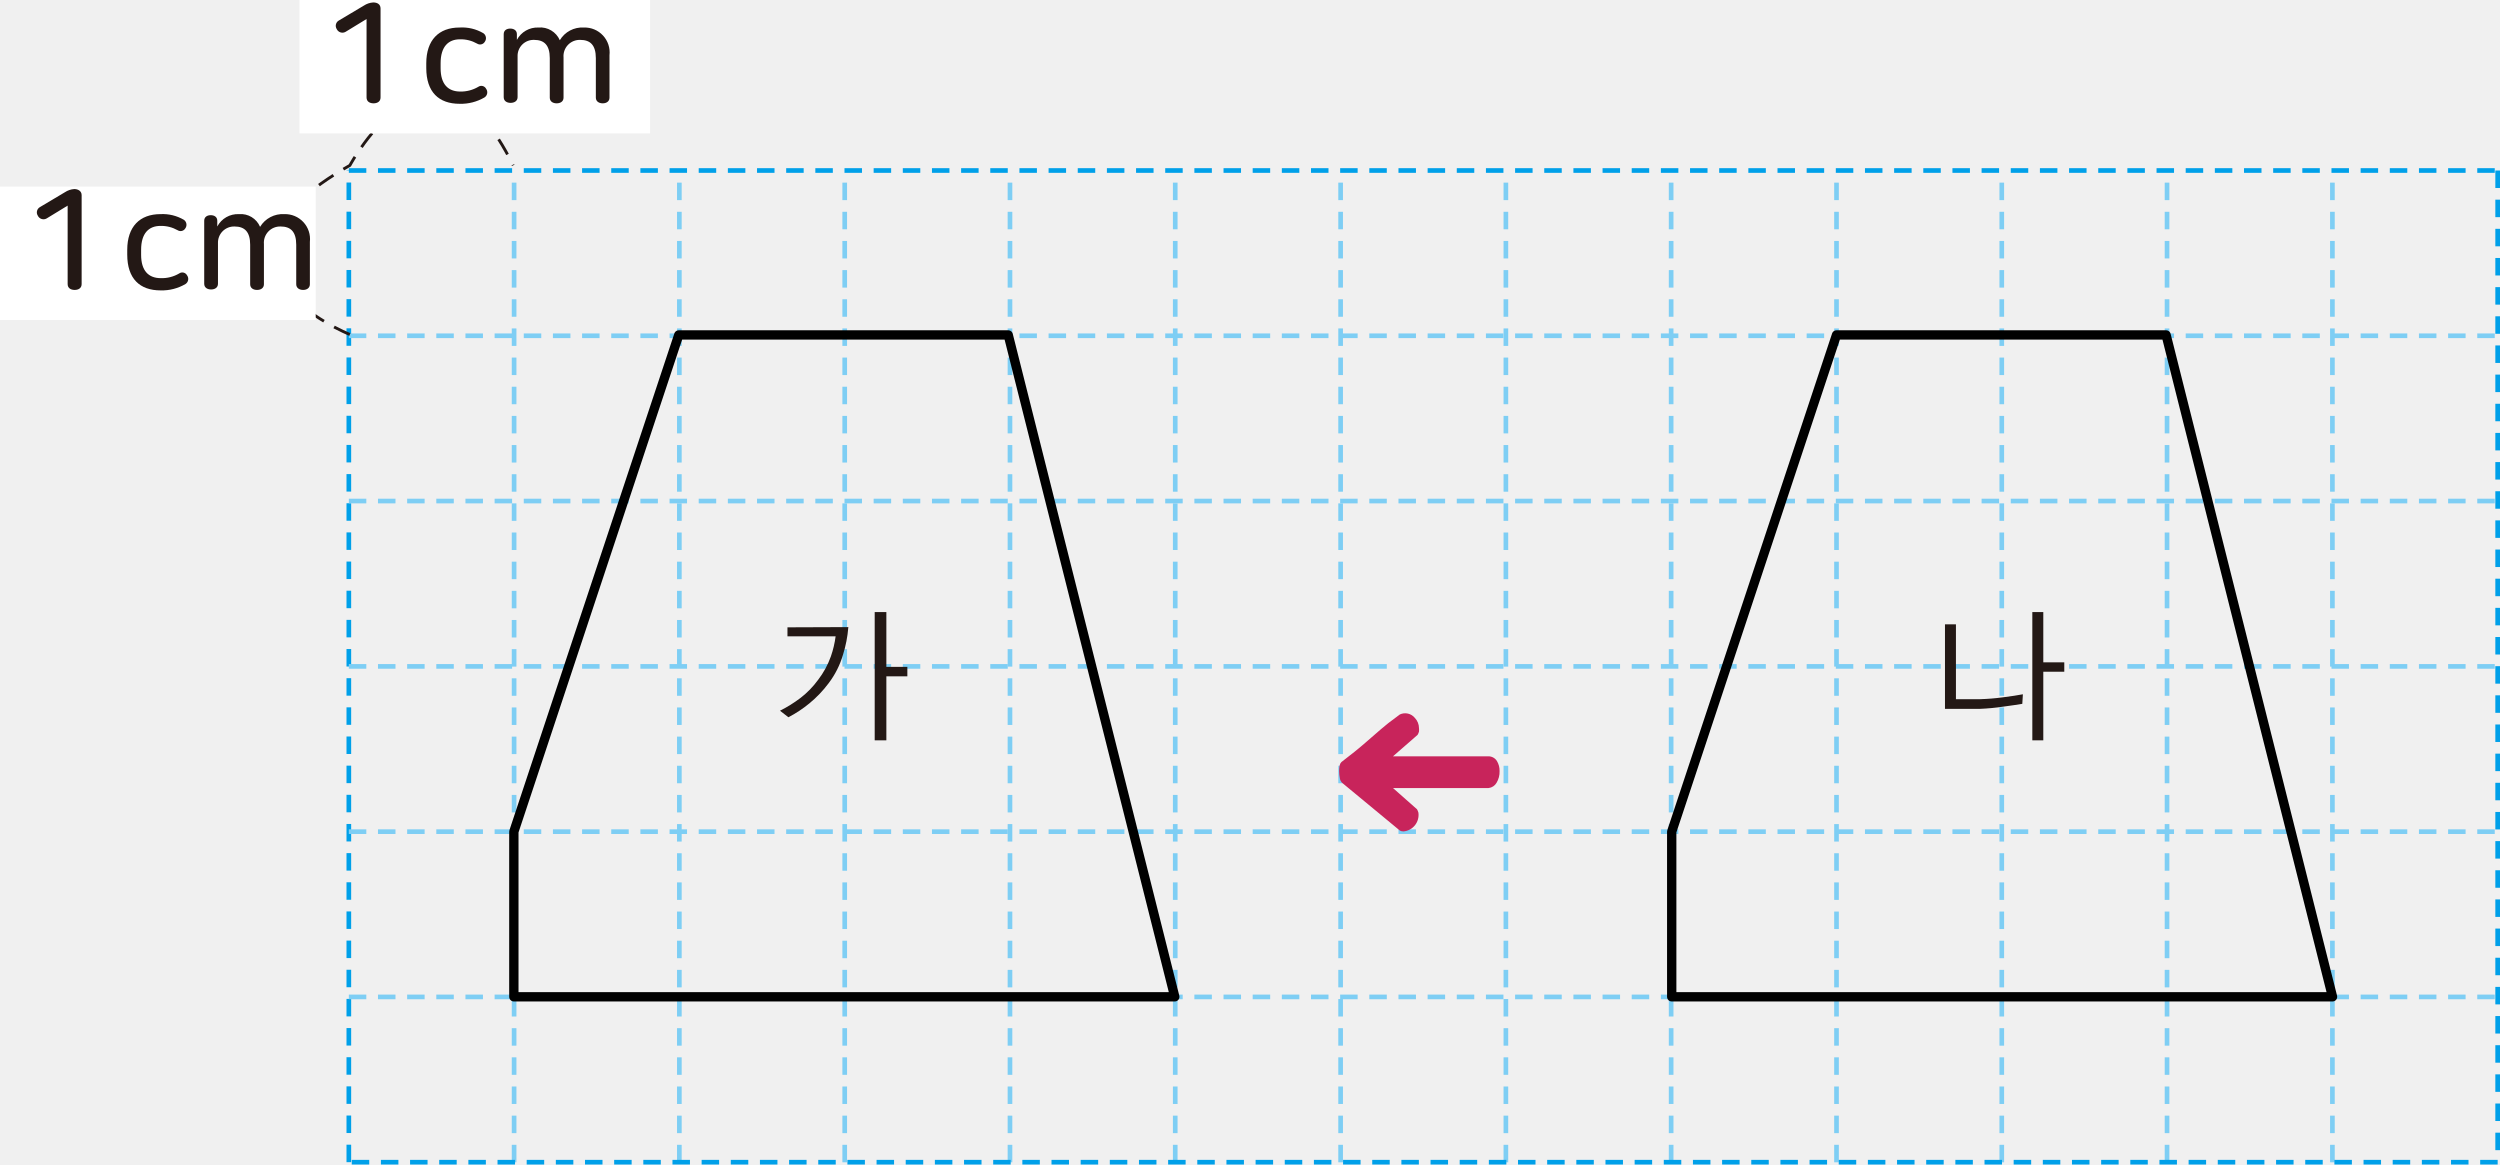
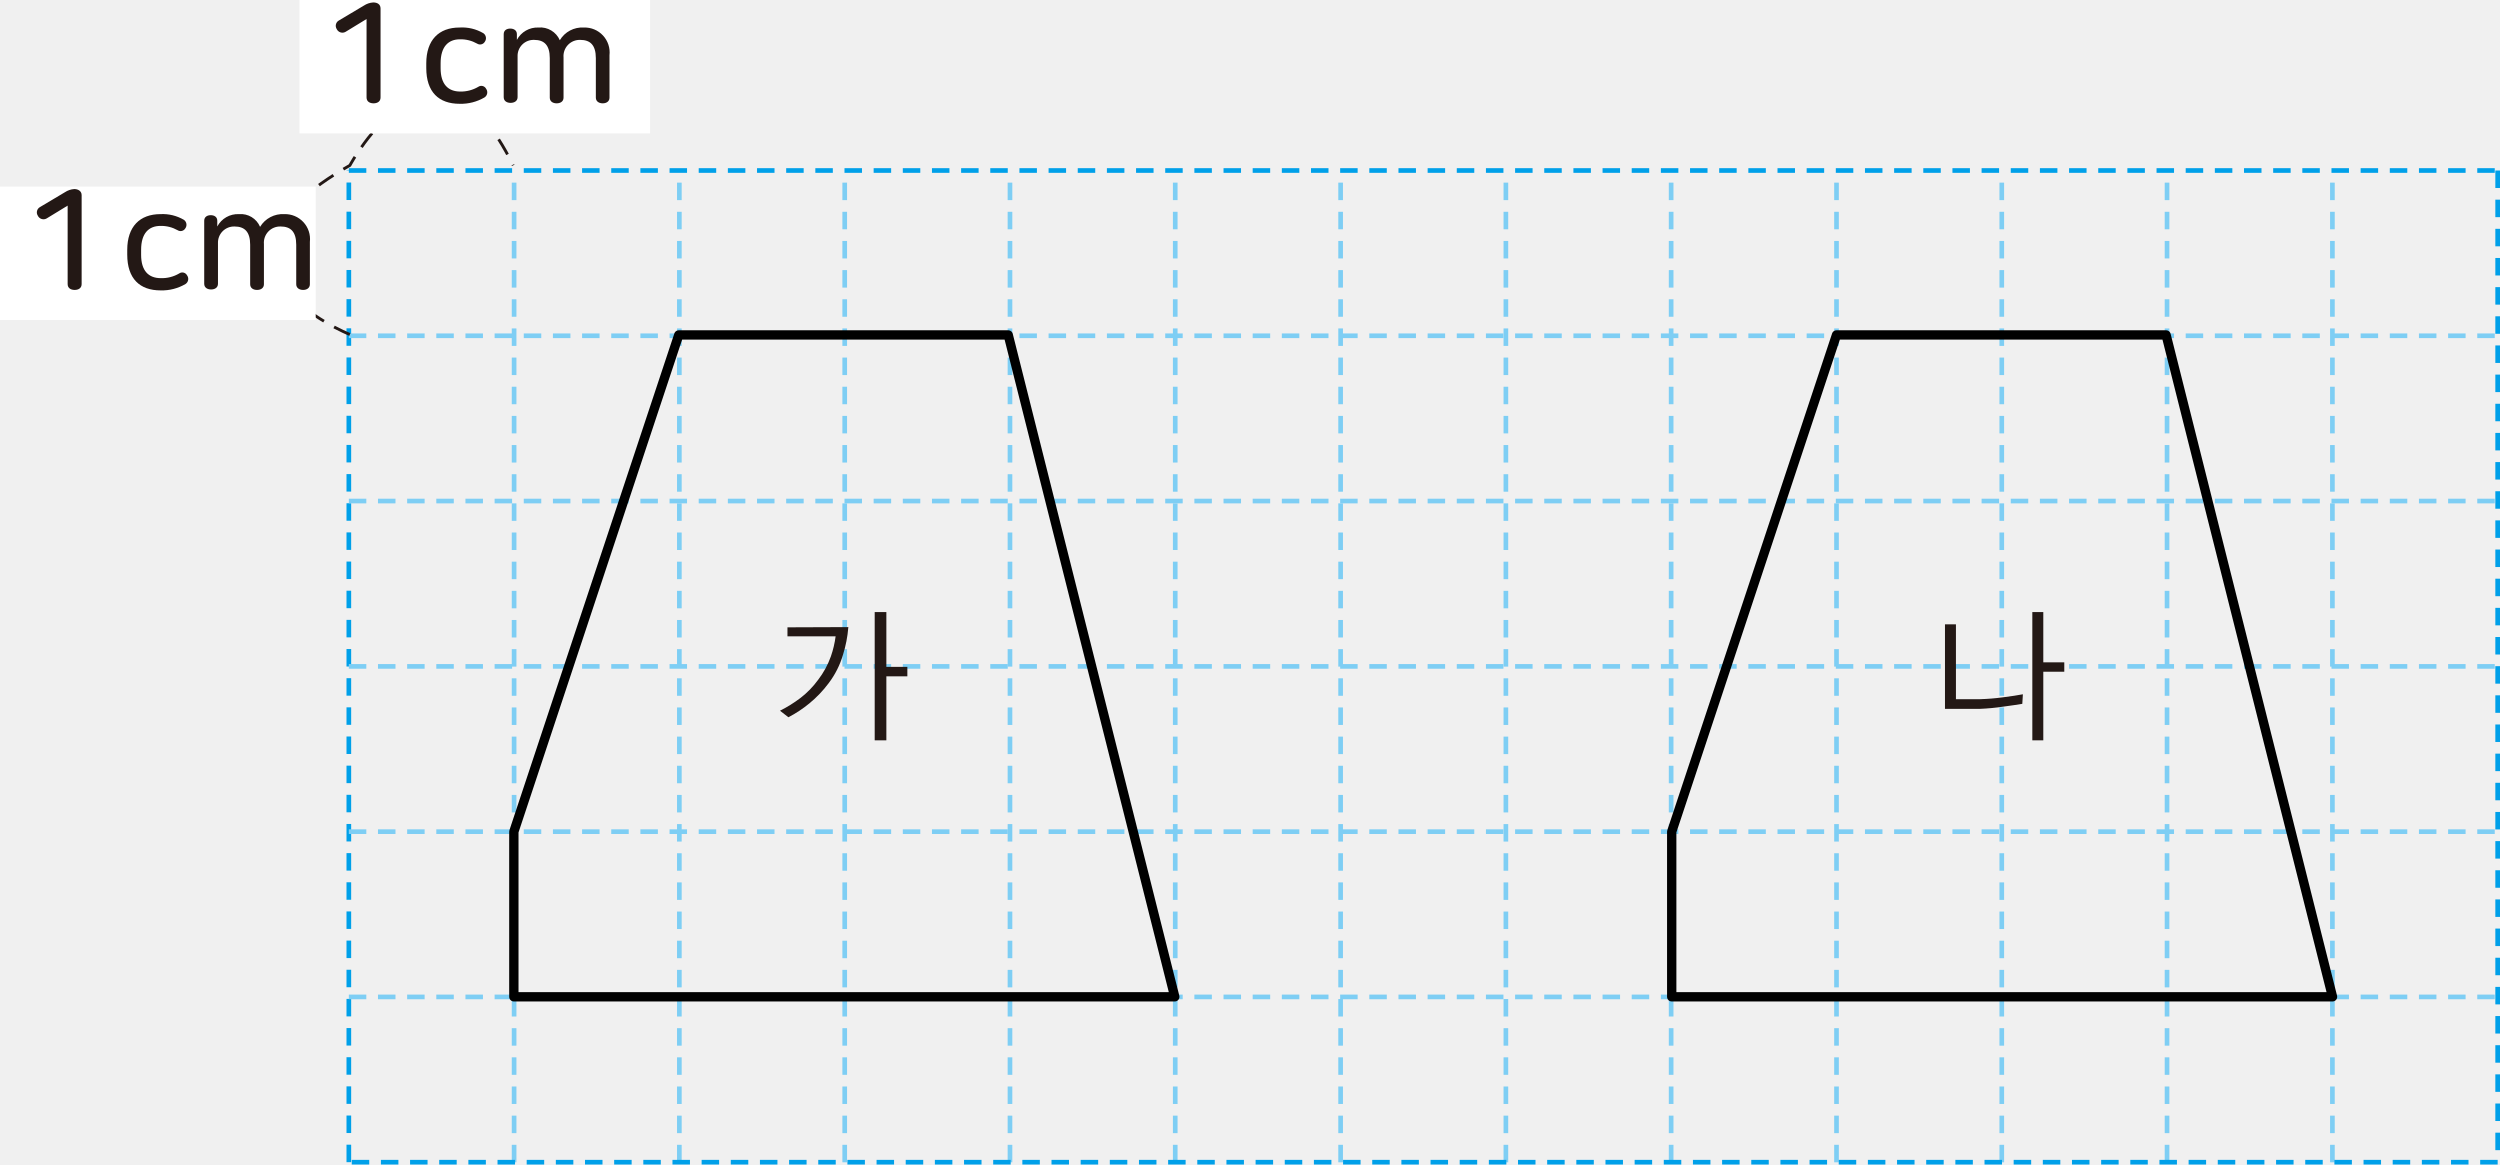
<svg xmlns="http://www.w3.org/2000/svg" viewBox="0 0 214.36 99.85">
  <defs>
    <style>.cls-1,.cls-3,.cls-4,.cls-5,.cls-7{fill:none;}.cls-2{clip-path:url(#clip-path);}.cls-3{stroke:#00a0e9;}.cls-3,.cls-4{stroke-width:0.4px;}.cls-3,.cls-4,.cls-7{stroke-dasharray:1.5 1;}.cls-4{stroke:#7ecef4;}.cls-5{stroke:#000;stroke-linejoin:round;stroke-width:0.8px;}.cls-6{fill:#c8245b;}.cls-7{stroke:#231815;stroke-width:0.25px;}.cls-8{fill:#fff;}.cls-9{fill:#231815;}</style>
    <clipPath id="clip-path" transform="translate(0 -3.15)">
      <rect class="cls-1" width="214.36" height="103.01" />
    </clipPath>
  </defs>
  <g id="레이어_2" data-name="레이어 2">
    <g id="레이어_1-2" data-name="레이어 1">
      <g class="cls-2">
        <line class="cls-3" x1="29.91" y1="99.65" x2="29.91" y2="14.62" />
        <path class="cls-4" d="M185.81,102.81v-85m-28.34,85v-85m-56.7,85v-85m28.35,85v-85m14.17,85v-85m-56.69,85v-85m-42.52,85v-85m155.91,85v-85m-28.35,85v-85m-56.69,85v-85m-56.7,85v-85m14.18,85v-85" transform="translate(0 -3.15)" />
        <path class="cls-3" d="M29.91,17.77H214.16m0,0v85" transform="translate(0 -3.15)" />
        <path class="cls-4" d="M29.91,88.63H214.16M29.91,74.46H214.16M29.91,60.29H214.16M29.91,31.94H214.16M29.91,46.11H214.16" transform="translate(0 -3.15)" />
        <line class="cls-3" x1="214.16" y1="99.65" x2="29.91" y2="99.65" />
      </g>
      <path class="cls-5" d="M185.73,31.87H157.47L143.34,74.46V88.62H200Zm-99.28,0H58.2L44.06,74.46V88.62h56.67Z" transform="translate(0 -3.15)" />
      <g class="cls-2">
-         <path class="cls-6" d="M121.5,72.54a1.19,1.19,0,0,1,.12.29,1.42,1.42,0,0,1-1.28,1.61.58.58,0,0,1-.33-.09l-4.91-4.06a.64.64,0,0,1-.21-.38,3.18,3.18,0,0,1-.07-.66,2.28,2.28,0,0,1,.05-.48.56.56,0,0,1,.15-.28l1.15-.9c.62-.48,2.23-1.94,2.86-2.43l1-.75a1.07,1.07,0,0,1,1.28.29,1.28,1.28,0,0,1,.36.89,1.36,1.36,0,0,1,0,.29,1.13,1.13,0,0,1-.12.28L119.44,68h8.16a.85.85,0,0,1,.75.4,1.59,1.59,0,0,1,.23.87,1.81,1.81,0,0,1-.26,1,.9.9,0,0,1-.68.45h-8.2Z" transform="translate(0 -3.15)" />
        <path class="cls-7" d="M30,31.83s-15-6,0-14.5c0,0,7.33-13.67,14,0" transform="translate(0 -3.15)" />
        <rect class="cls-8" x="25.68" width="30.06" height="11.44" />
        <path class="cls-9" d="M32.63,3.88v7.63c0,.35-.28.5-.6.5s-.6-.15-.6-.5V4.78l-1.8,1.1a.54.54,0,0,1-.76-.24.52.52,0,0,1,.18-.73L31.2,3.63a1.64,1.64,0,0,1,.8-.27C32.36,3.36,32.63,3.52,32.63,3.88Z" transform="translate(0 -3.15)" />
        <path class="cls-9" d="M41.45,6a.52.52,0,0,1,.12.73.47.47,0,0,1-.66.16,2.86,2.86,0,0,0-1.47-.37c-1,0-1.66.63-1.66,2.05V9c0,1.36.63,2,1.69,2A2.93,2.93,0,0,0,41,10.6a.46.46,0,0,1,.68.16.52.52,0,0,1-.13.74,4,4,0,0,1-2.14.55c-1.78,0-2.86-1-2.86-3.07v-.4c0-2,1.08-3.07,2.85-3.07A3.6,3.6,0,0,1,41.45,6Z" transform="translate(0 -3.15)" />
        <path class="cls-9" d="M48,6.6a2.24,2.24,0,0,1,2.06-1.09,2.14,2.14,0,0,1,2.2,2.38v3.63c0,.34-.28.49-.58.49s-.59-.15-.59-.49V8.14c0-1.15-.5-1.57-1.34-1.57a1.39,1.39,0,0,0-1.43,1.51v3.44c0,.34-.28.49-.59.49s-.59-.15-.59-.49V8.13c0-1.11-.48-1.56-1.34-1.56A1.37,1.37,0,0,0,44.38,8v3.48c0,.34-.29.49-.6.49s-.59-.15-.59-.49V6.08c0-.34.27-.48.56-.48s.57.14.57.48v.49a2,2,0,0,1,1.85-1.06A1.82,1.82,0,0,1,48,6.6Z" transform="translate(0 -3.15)" />
        <rect class="cls-8" y="16" width="27.07" height="11.44" />
      </g>
      <path class="cls-9" d="M7,19.88v7.63c0,.35-.28.5-.6.5s-.6-.15-.6-.5V20.78L4,21.88a.54.54,0,0,1-.76-.24.52.52,0,0,1,.18-.73l2.15-1.28a1.64,1.64,0,0,1,.8-.27C6.68,19.36,7,19.52,7,19.88Z" transform="translate(0 -3.15)" />
      <path class="cls-9" d="M15.77,22a.52.52,0,0,1,.12.73.47.47,0,0,1-.66.16,2.86,2.86,0,0,0-1.47-.37c-1,0-1.66.63-1.66,2.05V25c0,1.36.63,2,1.69,2a2.93,2.93,0,0,0,1.57-.4.46.46,0,0,1,.68.16.52.52,0,0,1-.13.74,4,4,0,0,1-2.14.55c-1.78,0-2.86-1-2.86-3.07v-.4c0-2,1.08-3.07,2.85-3.07A3.6,3.6,0,0,1,15.77,22Z" transform="translate(0 -3.15)" />
      <path class="cls-9" d="M22.3,22.6a2.27,2.27,0,0,1,2.07-1.09,2.14,2.14,0,0,1,2.2,2.38v3.63c0,.34-.28.49-.58.49s-.59-.15-.59-.49V24.14c0-1.15-.5-1.57-1.34-1.57a1.39,1.39,0,0,0-1.43,1.51v3.44c0,.34-.28.49-.59.49s-.59-.15-.59-.49V24.13c0-1.11-.48-1.56-1.34-1.56A1.38,1.38,0,0,0,18.69,24v3.48c0,.34-.28.49-.59.49s-.59-.15-.59-.49V22.08c0-.34.27-.48.56-.48s.56.14.56.48v.49a2,2,0,0,1,1.86-1.06A1.8,1.8,0,0,1,22.3,22.6Z" transform="translate(0 -3.15)" />
      <g class="cls-2">
        <path class="cls-9" d="M75,55.63v11H76V61.14h1.8v-.81H76v-4.7Zm-7.48,1.31v.77h4.13a8.7,8.7,0,0,1-.41,1.73,7.33,7.33,0,0,1-1.09,2A7.59,7.59,0,0,1,68.63,63a11.21,11.21,0,0,1-1.75,1.09l.72.56a10.19,10.19,0,0,0,1.8-1.19,9.93,9.93,0,0,0,1.66-1.74,7.56,7.56,0,0,0,1.22-2.42,10.76,10.76,0,0,0,.46-2.38Z" transform="translate(0 -3.15)" />
        <path class="cls-9" d="M177,59.94h-1.8V55.63h-.94v11h.94V60.75H177Zm-3.55,2.74c-.41.08-1,.17-1.71.26a18.47,18.47,0,0,1-1.94.16l-2.09,0V56.68h-.94v7.25l3,0a18.83,18.83,0,0,0,2-.19c.71-.09,1.24-.18,1.63-.24Z" transform="translate(0 -3.15)" />
      </g>
    </g>
  </g>
</svg>
